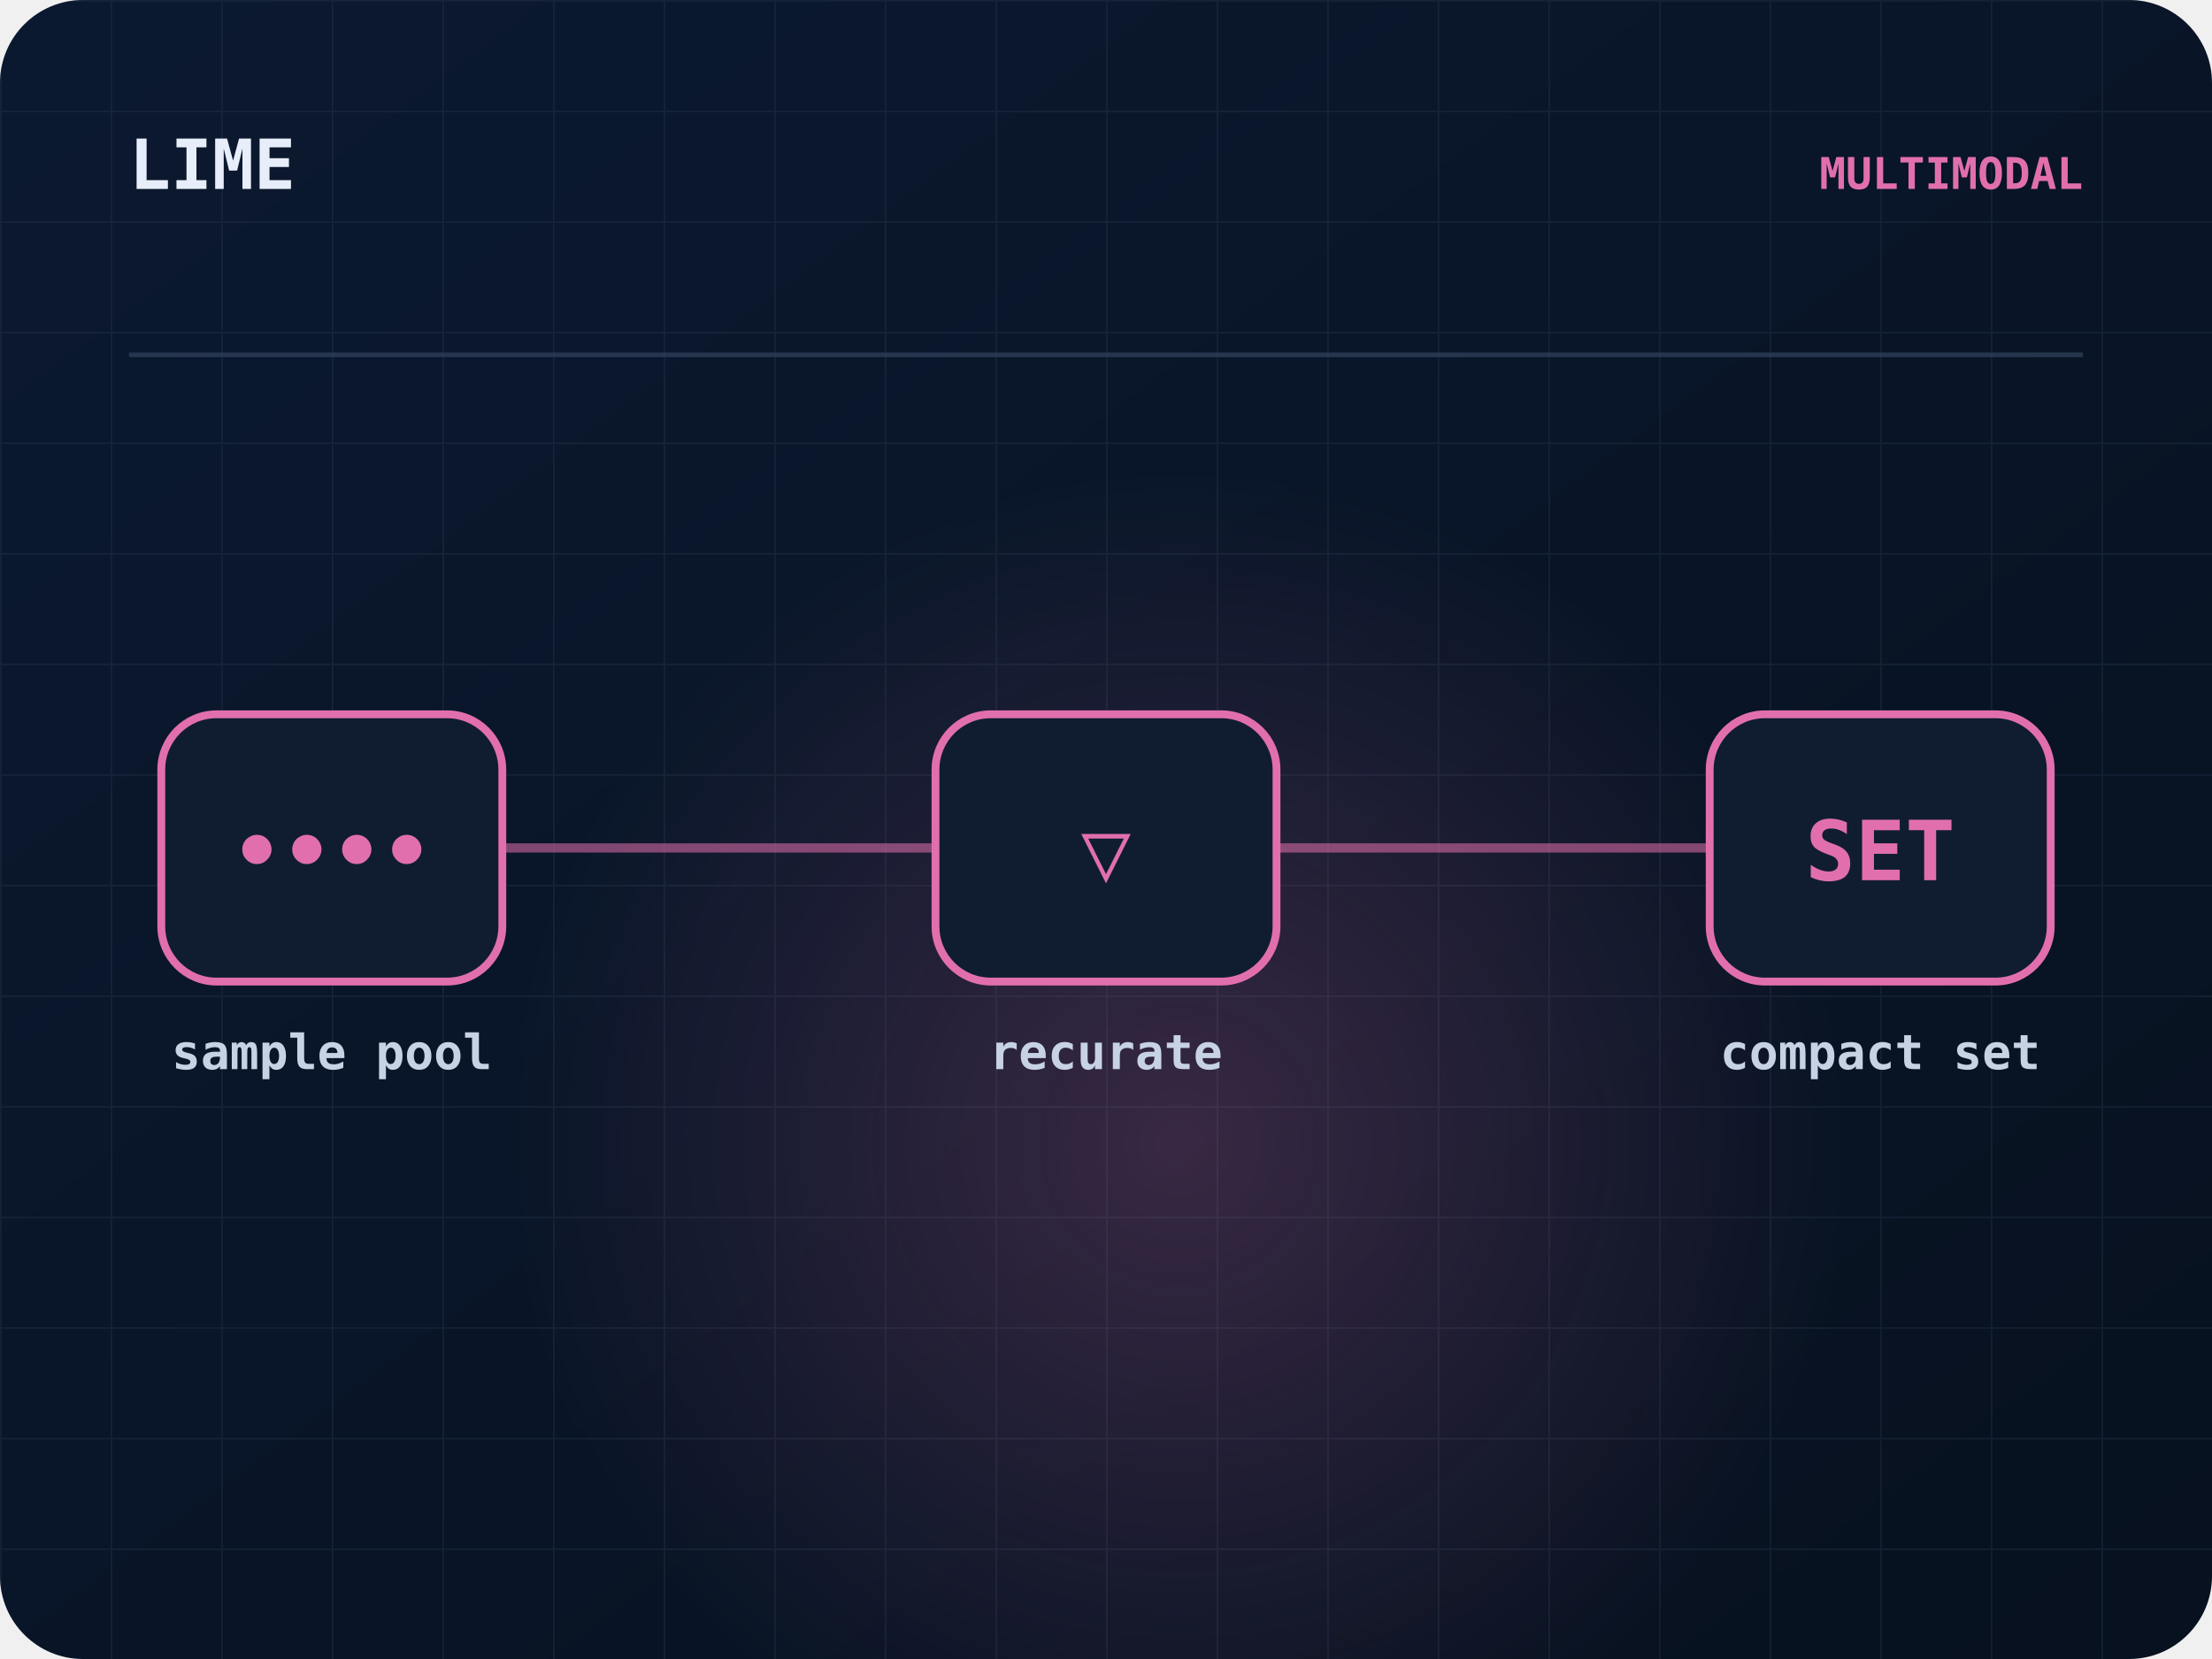
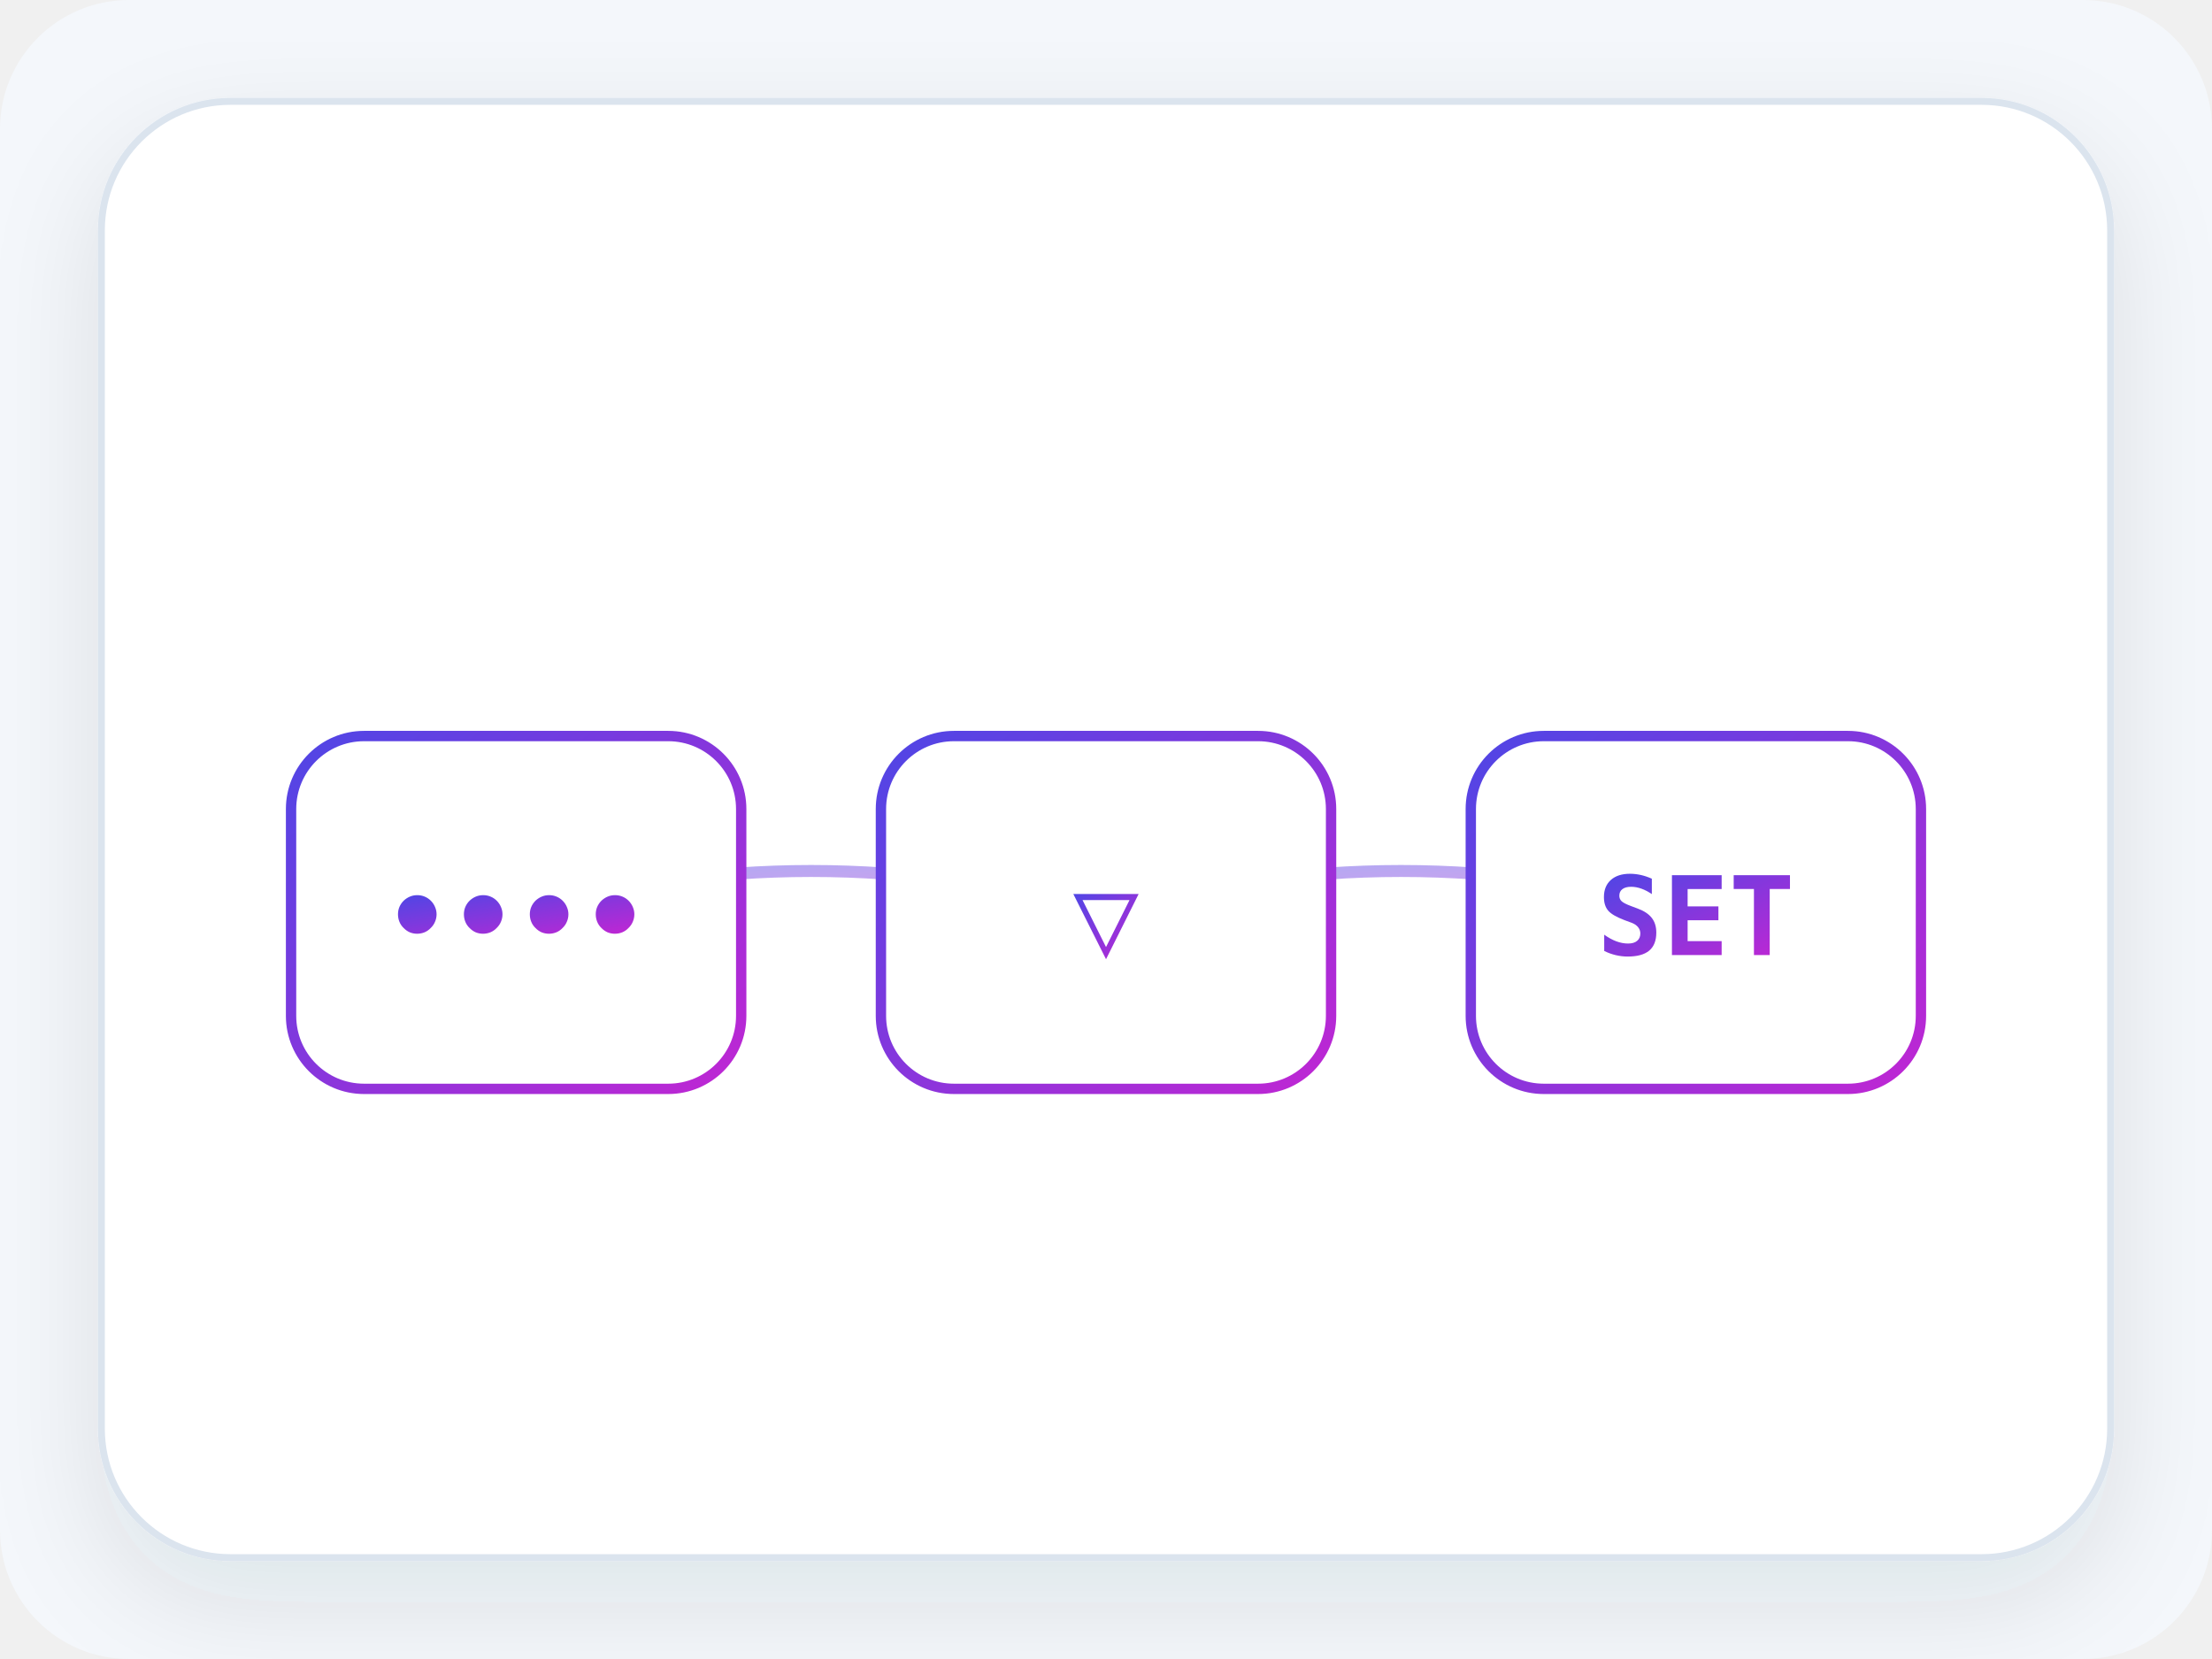
<svg xmlns="http://www.w3.org/2000/svg" viewBox="0 0 480 360" role="img" aria-labelledby="title desc">
  <defs>
-     <linearGradient id="bg" x1="0" y1="0" x2="1" y2="1">
-       <stop stop-color="#0b1930" />
-       <stop offset="1" stop-color="#07111f" />
+     <linearGradient id="accent" x1="0" y1="0" x2="1" y2="1">
+       <stop stop-color="#4f46e5" />
+       <stop offset="1" stop-color="#c026d3" />
    </linearGradient>
-     <radialGradient id="halo">
-       <stop stop-color="#e16fae" stop-opacity=".22" />
-       <stop offset="1" stop-color="#e16fae" stop-opacity="0" />
-     </radialGradient>
-     <pattern id="grid" width="24" height="24" patternUnits="userSpaceOnUse">
-       <path d="M 24 0 L 0 0 0 24" fill="none" stroke="#2b3b53" stroke-width=".7" opacity=".32" />
-     </pattern>
+     <filter id="shadow" x="-20%" y="-20%" width="140%" height="140%">
+       <feDropShadow dx="0" dy="9" stdDeviation="12" flood-color="#1e293b" flood-opacity=".10" />
+     </filter>
    <marker id="arrow" markerWidth="8" markerHeight="8" refX="6" refY="3" orient="auto">
-       <path d="M0,0 L0,6 L7,3 z" fill="#e16fae" />
+       <path d="M0,0 L0,6 L7,3 z" fill="#c026d3" />
    </marker>
  </defs>
-   <rect width="480" height="360" rx="18" fill="url(#bg)" />
-   <rect width="480" height="360" rx="18" fill="url(#grid)" />
-   <circle cx="256" cy="248" r="145" fill="url(#halo)" />
-   <path d="M 28 77 H 452" stroke="#31435d" stroke-width="1" opacity=".7" />
-   <text x="28" y="41" text-anchor="start" font-family="IBM Plex Mono, Menlo, monospace" font-size="15" font-weight="700" fill="#e8eef9">LIME</text>
-   <text x="452" y="41" text-anchor="end" font-family="IBM Plex Mono, Menlo, monospace" font-size="9.5" font-weight="700" fill="#e16fae">MULTIMODAL</text>
-   <path d="M 72.0 184 L 240.0 184" fill="none" stroke="#e16fae" stroke-width="2" opacity=".55" marker-end="url(#arrow)" />
-   <path d="M 240.0 184 L 408.0 184" fill="none" stroke="#e16fae" stroke-width="2" opacity=".55" marker-end="url(#arrow)" />
-   <rect x="35" y="155" width="74" height="58" rx="12" fill="#101d30" stroke="#e16fae" stroke-width="1.7" />
-   <text x="72.0" y="191" text-anchor="middle" font-family="IBM Plex Mono, Menlo, monospace" font-size="18" font-weight="700" fill="#e16fae">••••</text>
-   <text x="72.0" y="232" text-anchor="middle" font-family="IBM Plex Mono, Menlo, monospace" font-size="10.5" font-weight="600" fill="#c7d3e5">sample pool</text>
-   <rect x="203" y="155" width="74" height="58" rx="12" fill="#101d30" stroke="#e16fae" stroke-width="1.7" />
-   <text x="240.0" y="191" text-anchor="middle" font-family="IBM Plex Mono, Menlo, monospace" font-size="18" font-weight="700" fill="#e16fae">▽</text>
-   <text x="240.0" y="232" text-anchor="middle" font-family="IBM Plex Mono, Menlo, monospace" font-size="10.5" font-weight="600" fill="#c7d3e5">recurate</text>
-   <rect x="371" y="155" width="74" height="58" rx="12" fill="#101d30" stroke="#e16fae" stroke-width="1.7" />
-   <text x="408.0" y="191" text-anchor="middle" font-family="IBM Plex Mono, Menlo, monospace" font-size="18" font-weight="700" fill="#e16fae">SET</text>
-   <text x="408.0" y="232" text-anchor="middle" font-family="IBM Plex Mono, Menlo, monospace" font-size="10.5" font-weight="600" fill="#c7d3e5">compact set</text>
+   <rect width="480" height="360" rx="28" fill="#f4f7fb" />
+   <rect x="22" y="22" width="436" height="316" rx="28" fill="#ffffff" stroke="#dbe4ee" stroke-width="1.5" filter="url(#shadow)" />
+   <path d="M 112.0 198 Q 176 180 240.0 198" fill="none" stroke="url(#accent)" stroke-width="2.6" opacity=".46" marker-end="url(#arrow)" />
+   <path d="M 240.0 198 Q 304 180 368.0 198" fill="none" stroke="url(#accent)" stroke-width="2.6" opacity=".46" marker-end="url(#arrow)" />
+   <g transform="translate(112 198) scale(1.32) translate(-112 -198)">
+     <rect x="75" y="169" width="74" height="58" rx="12" fill="#ffffff" stroke="url(#accent)" stroke-width="1.7" />
+     <text x="112.0" y="205" text-anchor="middle" font-family="IBM Plex Mono, Menlo, monospace" font-size="18" font-weight="700" fill="url(#accent)">••••</text>
+   </g>
+   <g transform="translate(240 198) scale(1.32) translate(-240 -198)">
+     <rect x="203" y="169" width="74" height="58" rx="12" fill="#ffffff" stroke="url(#accent)" stroke-width="1.7" />
+     <text x="240.0" y="205" text-anchor="middle" font-family="IBM Plex Mono, Menlo, monospace" font-size="18" font-weight="700" fill="url(#accent)">▽</text>
+   </g>
+   <g transform="translate(368 198) scale(1.32) translate(-368 -198)">
+     <rect x="331" y="169" width="74" height="58" rx="12" fill="#ffffff" stroke="url(#accent)" stroke-width="1.7" />
+     <text x="368.0" y="205" text-anchor="middle" font-family="IBM Plex Mono, Menlo, monospace" font-size="18" font-weight="700" fill="url(#accent)">SET</text>
+   </g>
</svg>
